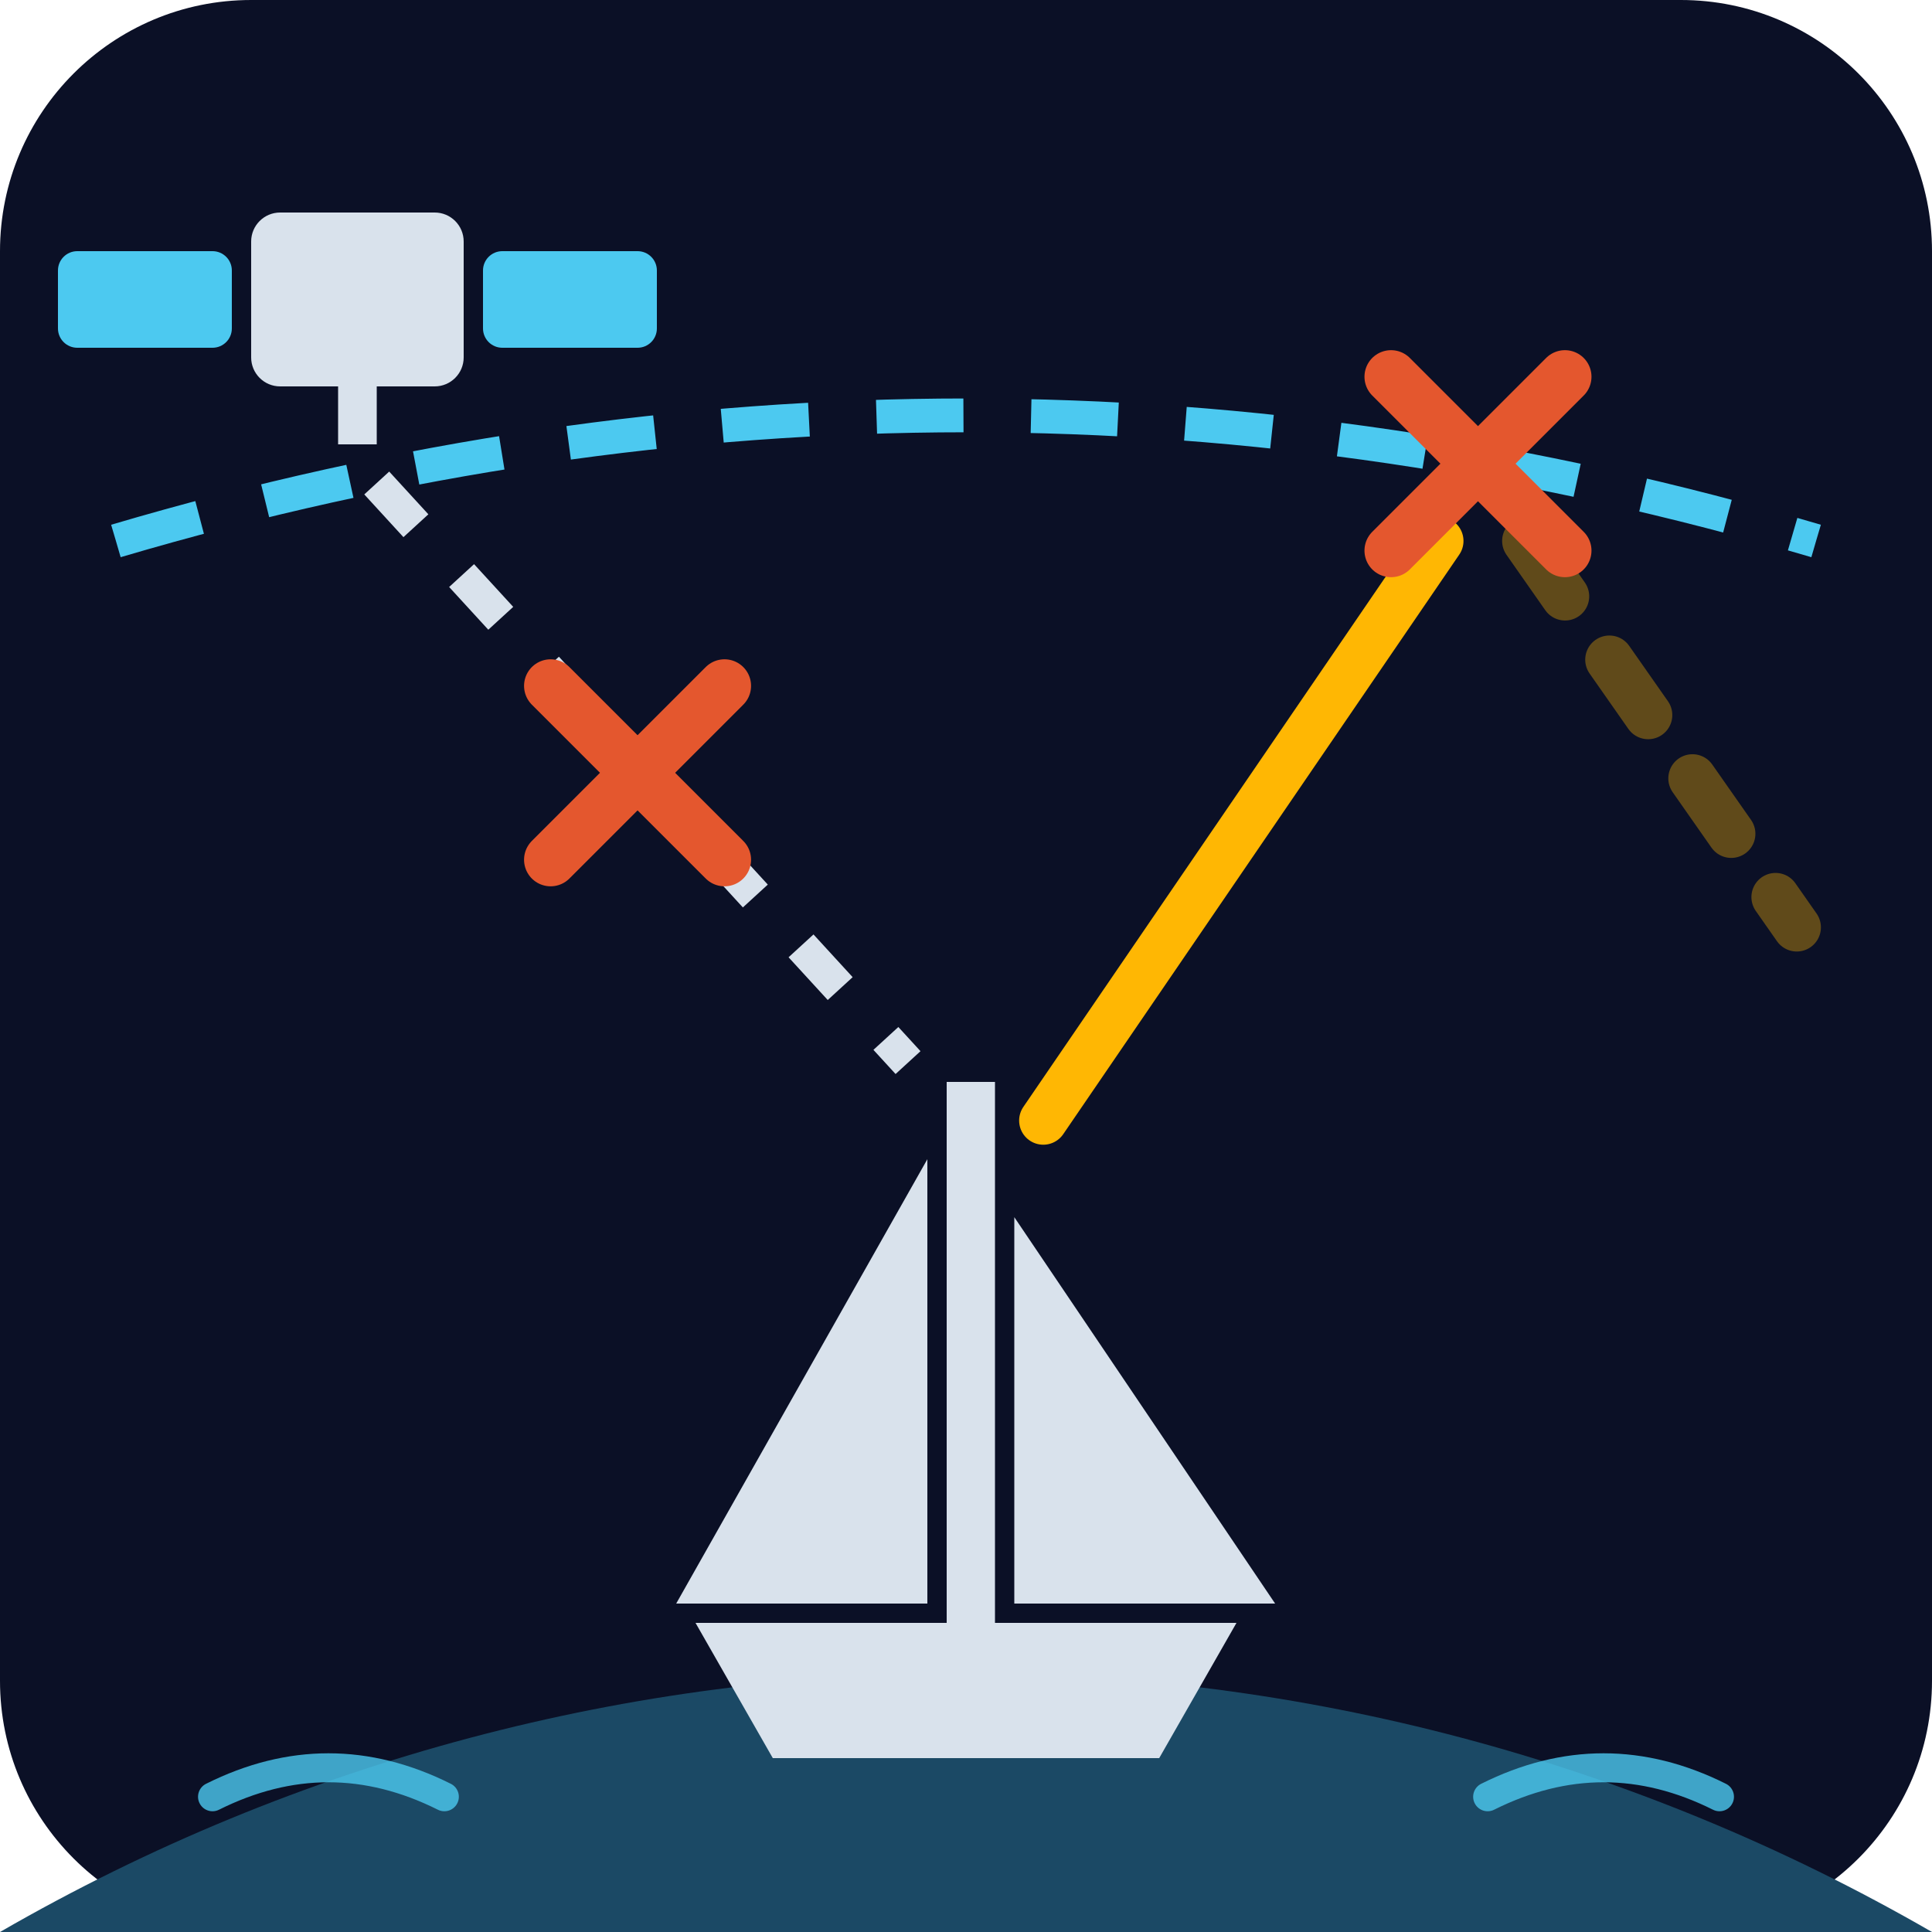
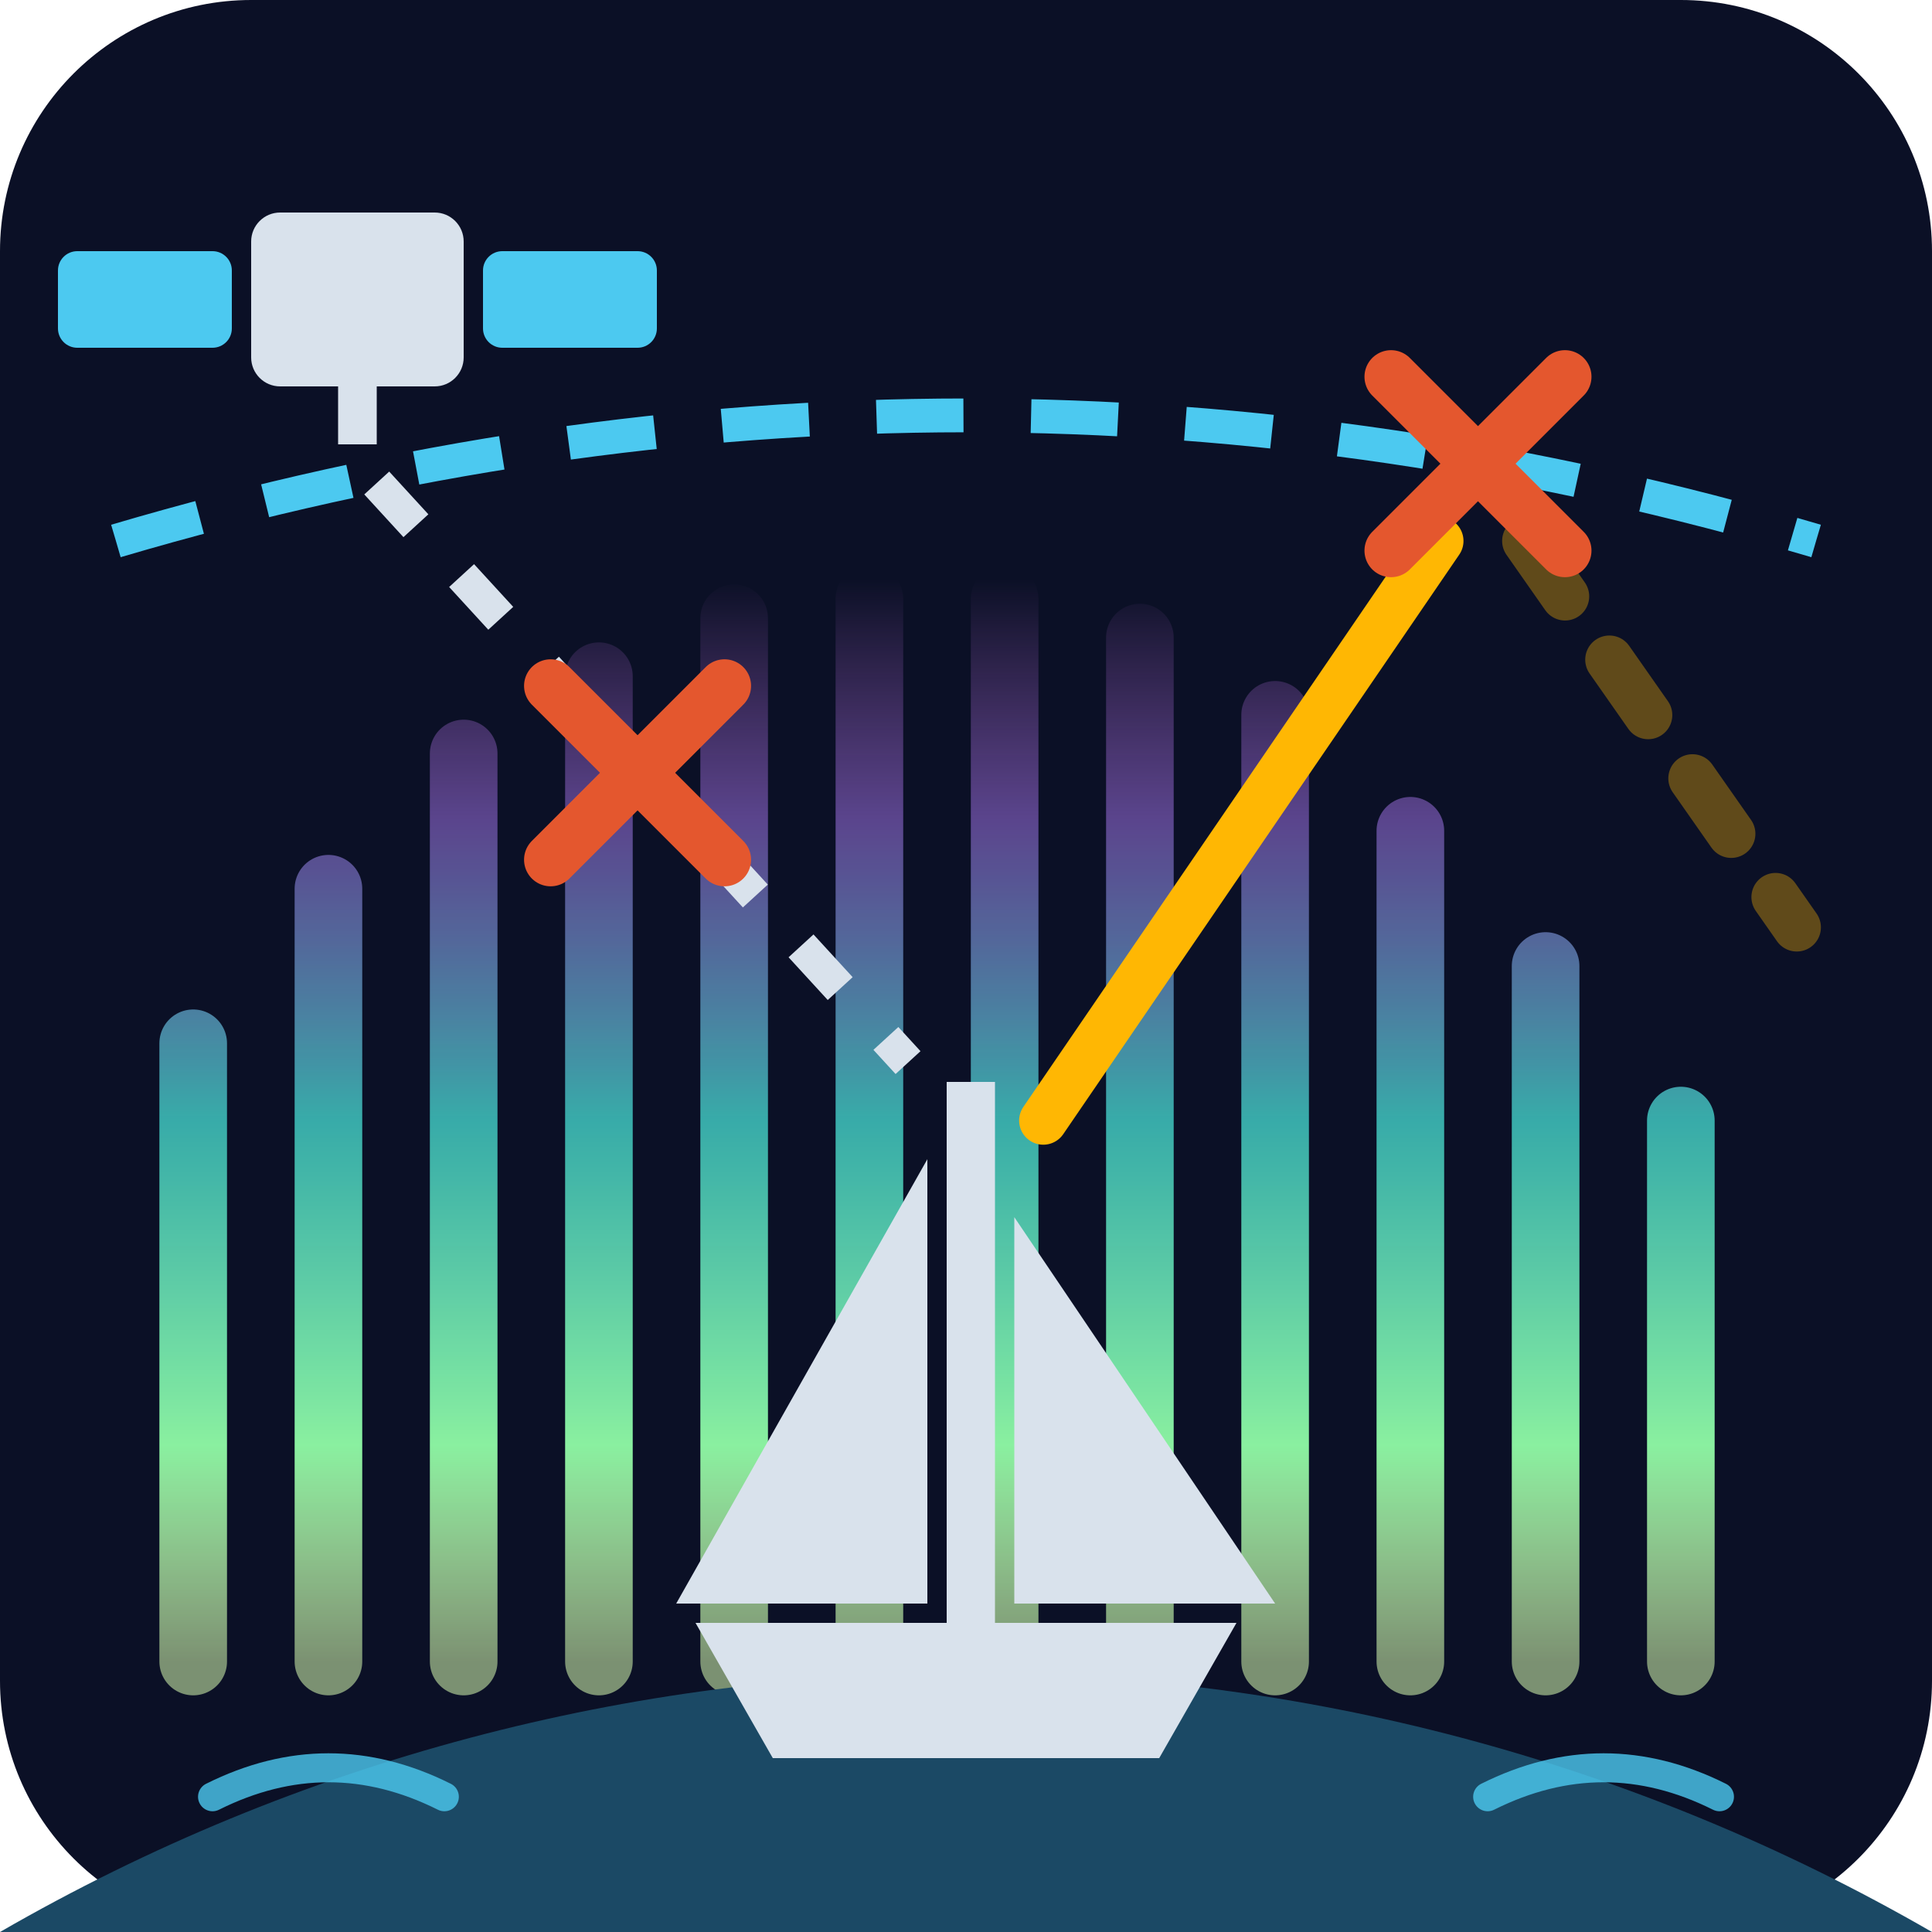
<svg xmlns="http://www.w3.org/2000/svg" viewBox="0 0 200 200" width="512" height="512" role="img" aria-label="Space weather: broken skywave and severed satellite link">
  <defs>
-     <linearGradient id="au2" x1="0" y1="0" x2="0" y2="1">
+     <linearGradient id="au2" gradientUnits="userSpaceOnUse" x1="0" y1="60" x2="0" y2="172">
      <stop offset="0" stop-color="#C86FE0" stop-opacity="0" />
-       <stop offset="0.32" stop-color="#3FC7C0" stop-opacity="0.65" />
-       <stop offset="0.78" stop-color="#8AF0A0" stop-opacity="1" />
-       <stop offset="1" stop-color="#B7F7A8" stop-opacity="0.35" />
+       <stop offset="0.22" stop-color="#9B6FE0" stop-opacity="0.55" />
+       <stop offset="0.5" stop-color="#3FC7C0" stop-opacity="0.85" />
+       <stop offset="0.8" stop-color="#8AF0A0" stop-opacity="1" />
+       <stop offset="1" stop-color="#D7FBB0" stop-opacity="0.55" />
    </linearGradient>
  </defs>
  <rect width="200" height="200" rx="26" fill="#0B1026" />
  <g stroke="url(#au2)" stroke-width="7" stroke-linecap="round">
    <path d="M20 108 L20 172" />
    <path d="M34 92 L34 172" />
    <path d="M48 78 L48 172" />
    <path d="M62 70 L62 172" />
    <path d="M76 64 L76 172" />
    <path d="M90 62 L90 172" />
    <path d="M104 62 L104 172" />
    <path d="M118 66 L118 172" />
    <path d="M132 74 L132 172" />
    <path d="M146 86 L146 172" />
    <path d="M160 100 L160 172" />
    <path d="M174 116 L174 172" />
  </g>
  <path d="M12 56 Q100 30 188 56" fill="none" stroke="#4CC9F0" stroke-width="3.5" stroke-dasharray="9 7" />
  <g fill="#4CC9F0">
    <rect x="6" y="26" width="18" height="10" rx="2" />
    <rect x="50" y="26" width="18" height="10" rx="2" />
  </g>
  <rect x="26" y="22" width="22" height="18" rx="3" fill="#D9E2EC" />
  <rect x="35" y="40" width="4" height="6" fill="#D9E2EC" />
  <path d="M39 50 L94 110" fill="none" stroke="#D9E2EC" stroke-width="3.5" stroke-dasharray="6 7" />
  <path d="M108 116 L149 56" fill="none" stroke="#FFB703" stroke-width="5" stroke-linecap="round" />
  <path d="M158 56 L186 96" fill="none" stroke="#FFB703" stroke-width="5" stroke-linecap="round" stroke-dasharray="7 8" opacity="0.35" />
  <g stroke="#E4572E" stroke-width="5.5" stroke-linecap="round">
    <path d="M144 39 L162 57" />
    <path d="M162 39 L144 57" />
    <path d="M57 71 L75 89" />
    <path d="M75 71 L57 89" />
  </g>
  <path d="M0 200 A200 200 0 0 1 200 200" fill="#1B4965" />
  <g fill="#D9E2EC">
    <rect x="98" y="112" width="5" height="56" />
    <path d="M96 120 L96 166 L70 166 Z" />
    <path d="M105 126 L105 166 L132 166 Z" />
    <path d="M72 168 L128 168 L120 182 L80 182 Z" />
  </g>
  <g stroke="#4CC9F0" stroke-width="3" stroke-linecap="round" fill="none" opacity="0.8">
    <path d="M22 186 Q34 180 46 186" />
    <path d="M154 186 Q166 180 178 186" />
  </g>
</svg>
